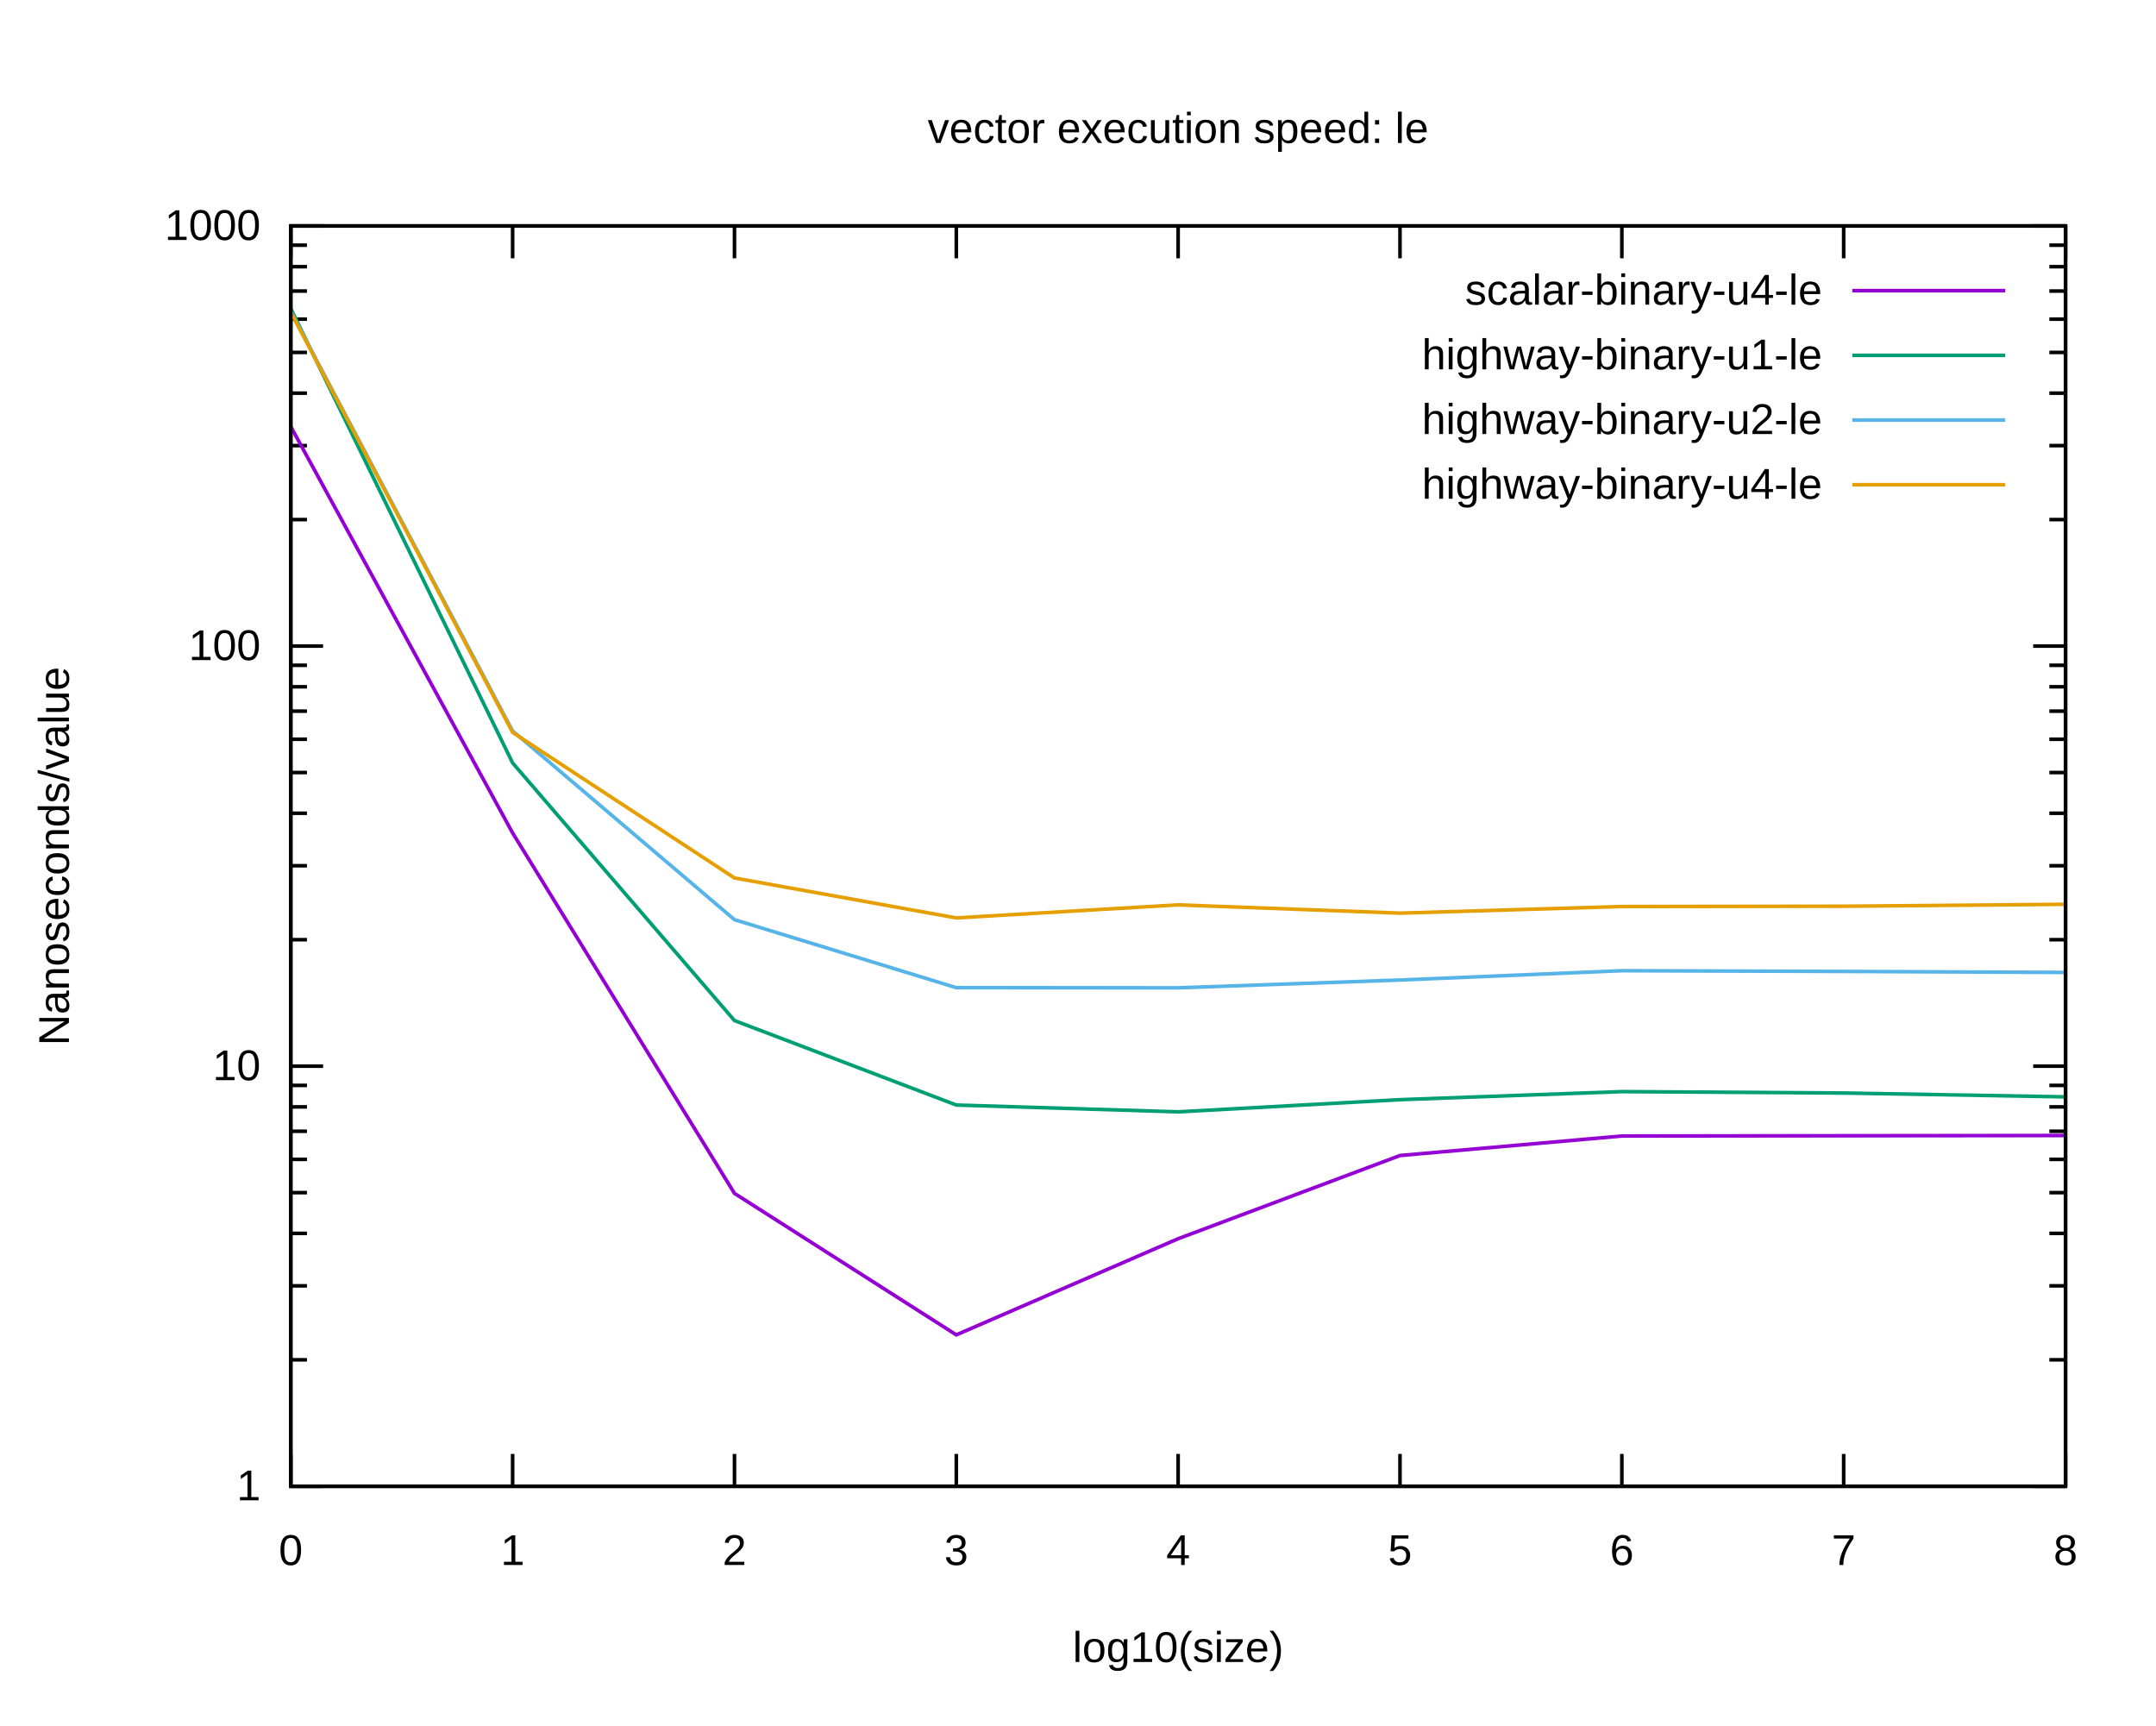
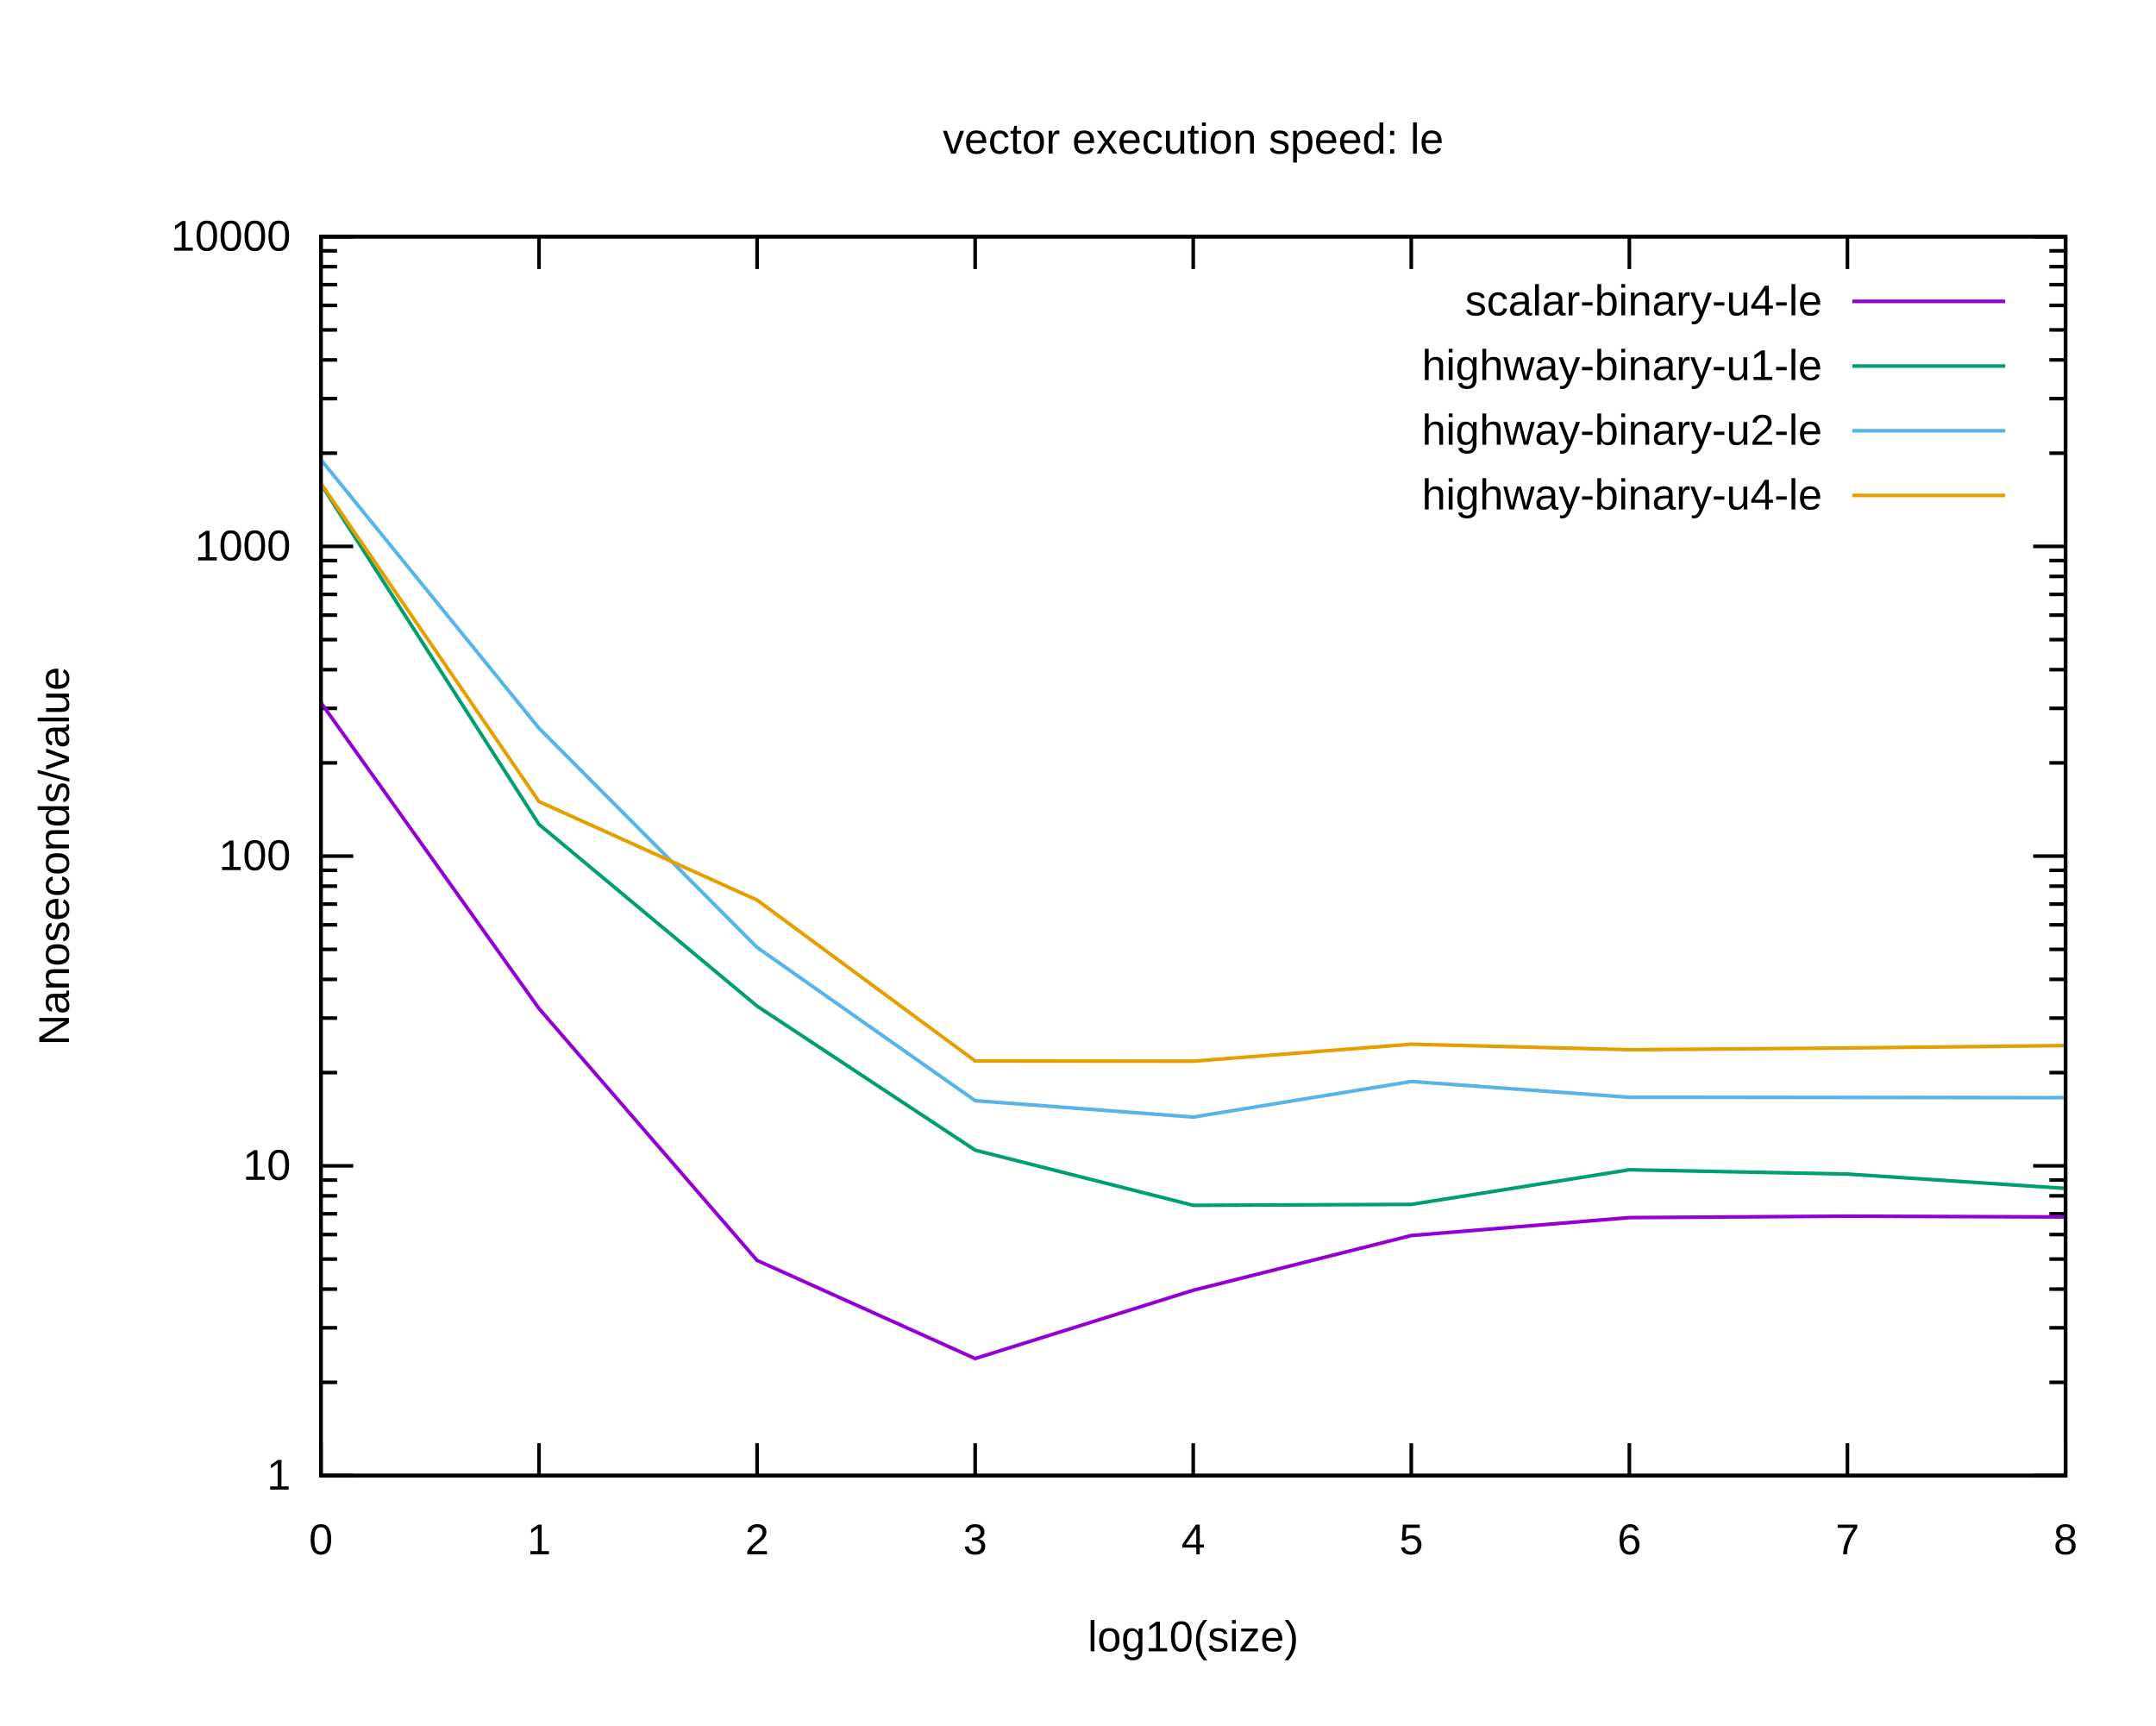
<svg xmlns="http://www.w3.org/2000/svg" xmlns:xlink="http://www.w3.org/1999/xlink" viewBox="0 0 600 480">
  <g id="gnuplot_canvas">
    <rect x="0" y="0" width="600" height="480" fill="none" />
    <defs>
      <circle id="gpDot" r="0.5" stroke-width="0.5" stroke="currentColor" />
      <path id="gpPt0" stroke-width="0.222" stroke="currentColor" d="M-1,0 h2 M0,-1 v2" />
      <path id="gpPt1" stroke-width="0.222" stroke="currentColor" d="M-1,-1 L1,1 M1,-1 L-1,1" />
      <path id="gpPt2" stroke-width="0.222" stroke="currentColor" d="M-1,0 L1,0 M0,-1 L0,1 M-1,-1 L1,1 M-1,1 L1,-1" />
      <rect id="gpPt3" stroke-width="0.222" stroke="currentColor" x="-1" y="-1" width="2" height="2" />
      <rect id="gpPt4" stroke-width="0.222" stroke="currentColor" fill="currentColor" x="-1" y="-1" width="2" height="2" />
      <circle id="gpPt5" stroke-width="0.222" stroke="currentColor" cx="0" cy="0" r="1" />
      <use xlink:href="#gpPt5" id="gpPt6" fill="currentColor" stroke="none" />
      <path id="gpPt7" stroke-width="0.222" stroke="currentColor" d="M0,-1.33 L-1.33,0.67 L1.33,0.67 z" />
      <use xlink:href="#gpPt7" id="gpPt8" fill="currentColor" stroke="none" />
      <use xlink:href="#gpPt7" id="gpPt9" stroke="currentColor" transform="rotate(180)" />
      <use xlink:href="#gpPt9" id="gpPt10" fill="currentColor" stroke="none" />
      <use xlink:href="#gpPt3" id="gpPt11" stroke="currentColor" transform="rotate(45)" />
      <use xlink:href="#gpPt11" id="gpPt12" fill="currentColor" stroke="none" />
      <path id="gpPt13" stroke-width="0.222" stroke="currentColor" d="M0,1.330 L1.265,0.411 L0.782,-1.067 L-0.782,-1.076 L-1.265,0.411 z" />
      <use xlink:href="#gpPt13" id="gpPt14" fill="currentColor" stroke="none" />
      <filter id="textbox" filterUnits="objectBoundingBox" x="0" y="0" height="1" width="1">
        <feFlood flood-color="white" flood-opacity="1" result="bgnd" />
        <feComposite in="SourceGraphic" in2="bgnd" operator="atop" />
      </filter>
      <filter id="greybox" filterUnits="objectBoundingBox" x="0" y="0" height="1" width="1">
        <feFlood flood-color="lightgrey" flood-opacity="1" result="grey" />
        <feComposite in="SourceGraphic" in2="grey" operator="atop" />
      </filter>
    </defs>
    <g fill="none" color="white" stroke="currentColor" stroke-width="1.00" stroke-linecap="butt" stroke-linejoin="miter">
</g>
    <g fill="none" color="black" stroke="currentColor" stroke-width="1.00" stroke-linecap="butt" stroke-linejoin="miter">
-       <path stroke="black" d="M80.92,413.54 L89.92,413.54 M574.82,413.54 L565.82,413.54  " />
-       <g transform="translate(72.53,417.44)" stroke="none" fill="black" font-family="Arial" font-size="12.00" text-anchor="end">
+       <path stroke="black" d="M89.31,410.56 L98.31,410.56 M574.82,410.56 L565.82,410.56  " />
+       <g transform="translate(80.92,414.46)" stroke="none" fill="black" font-family="Arial" font-size="12.00" text-anchor="end">
        <text>
          <tspan font-family="Arial"> 1</tspan>
        </text>
      </g>
    </g>
    <g fill="none" color="black" stroke="currentColor" stroke-width="1.00" stroke-linecap="butt" stroke-linejoin="miter">
-       <path stroke="black" d="M80.92,378.35 L85.42,378.35 M574.82,378.35 L570.32,378.35 M80.92,357.77 L85.42,357.77 M574.82,357.77 L570.32,357.77   M80.92,343.17 L85.42,343.17 M574.82,343.17 L570.32,343.17 M80.92,331.84 L85.42,331.84 M574.82,331.84 L570.32,331.84   M80.92,322.58 L85.42,322.58 M574.82,322.58 L570.32,322.58 M80.92,314.76 L85.42,314.76 M574.82,314.76 L570.32,314.76   M80.92,307.98 L85.42,307.98 M574.82,307.98 L570.32,307.98 M80.92,302.00 L85.42,302.00 M574.82,302.00 L570.32,302.00   M80.92,296.65 L89.92,296.65 M574.82,296.65 L565.82,296.65  " />
-       <g transform="translate(72.53,300.55)" stroke="none" fill="black" font-family="Arial" font-size="12.00" text-anchor="end">
+       <path stroke="black" d="M89.31,384.62 L93.81,384.62 M574.82,384.62 L570.32,384.62 M89.31,369.44 L93.81,369.44 M574.82,369.44 L570.32,369.44   M89.31,358.68 L93.81,358.68 M574.82,358.68 L570.32,358.68 M89.31,350.32 L93.81,350.32 M574.82,350.32 L570.32,350.32   M89.31,343.50 L93.81,343.50 M574.82,343.50 L570.32,343.50 M89.31,337.73 L93.81,337.73 M574.82,337.73 L570.32,337.73   M89.31,332.73 L93.81,332.73 M574.82,332.73 L570.32,332.73 M89.31,328.33 L93.81,328.33 M574.82,328.33 L570.32,328.33   M89.31,324.38 L98.31,324.38 M574.82,324.38 L565.82,324.38  " />
+       <g transform="translate(80.92,328.28)" stroke="none" fill="black" font-family="Arial" font-size="12.00" text-anchor="end">
        <text>
          <tspan font-family="Arial"> 10</tspan>
        </text>
      </g>
    </g>
    <g fill="none" color="black" stroke="currentColor" stroke-width="1.00" stroke-linecap="butt" stroke-linejoin="miter">
-       <path stroke="black" d="M80.92,261.46 L85.42,261.46 M574.82,261.46 L570.32,261.46 M80.92,240.88 L85.42,240.88 M574.82,240.88 L570.32,240.88   M80.92,226.28 L85.42,226.28 M574.82,226.28 L570.32,226.28 M80.92,214.95 L85.42,214.95 M574.82,214.95 L570.32,214.95   M80.92,205.69 L85.42,205.69 M574.82,205.69 L570.32,205.69 M80.92,197.87 L85.42,197.87 M574.82,197.87 L570.32,197.87   M80.92,191.09 L85.42,191.09 M574.82,191.09 L570.32,191.09 M80.92,185.11 L85.42,185.11 M574.82,185.11 L570.32,185.11   M80.92,179.76 L89.92,179.76 M574.82,179.76 L565.82,179.76  " />
-       <g transform="translate(72.53,183.66)" stroke="none" fill="black" font-family="Arial" font-size="12.00" text-anchor="end">
+       <path stroke="black" d="M89.31,298.44 L93.81,298.44 M574.82,298.44 L570.32,298.44 M89.31,283.27 L93.81,283.27 M574.82,283.27 L570.32,283.27   M89.31,272.50 L93.81,272.50 M574.82,272.50 L570.32,272.50 M89.31,264.15 L93.81,264.15 M574.82,264.15 L570.32,264.15   M89.31,257.32 L93.81,257.32 M574.82,257.32 L570.32,257.32 M89.31,251.55 L93.81,251.55 M574.82,251.55 L570.32,251.55   M89.31,246.56 L93.81,246.56 M574.82,246.56 L570.32,246.56 M89.31,242.15 L93.81,242.15 M574.82,242.15 L570.32,242.15   M89.31,238.20 L98.31,238.20 M574.82,238.20 L565.82,238.20  " />
+       <g transform="translate(80.92,242.10)" stroke="none" fill="black" font-family="Arial" font-size="12.00" text-anchor="end">
        <text>
          <tspan font-family="Arial"> 100</tspan>
        </text>
      </g>
    </g>
    <g fill="none" color="black" stroke="currentColor" stroke-width="1.00" stroke-linecap="butt" stroke-linejoin="miter">
-       <path stroke="black" d="M80.92,144.57 L85.42,144.57 M574.82,144.57 L570.32,144.57 M80.92,123.99 L85.42,123.99 M574.82,123.99 L570.32,123.99   M80.92,109.39 L85.42,109.39 M574.82,109.39 L570.32,109.39 M80.92,98.06 L85.42,98.06 M574.82,98.06 L570.32,98.06   M80.92,88.80 L85.42,88.80 M574.82,88.80 L570.32,88.80 M80.92,80.98 L85.42,80.98 M574.82,80.98 L570.32,80.98   M80.92,74.20 L85.42,74.20 M574.82,74.20 L570.32,74.20 M80.92,68.22 L85.42,68.22 M574.82,68.22 L570.32,68.22   M80.92,62.87 L89.92,62.87 M574.82,62.87 L565.82,62.87  " />
-       <g transform="translate(72.53,66.77)" stroke="none" fill="black" font-family="Arial" font-size="12.00" text-anchor="end">
+       <path stroke="black" d="M89.31,212.26 L93.81,212.26 M574.82,212.26 L570.32,212.26 M89.31,197.09 L93.81,197.09 M574.82,197.09 L570.32,197.09   M89.31,186.32 L93.81,186.32 M574.82,186.32 L570.32,186.32 M89.31,177.97 L93.81,177.97 M574.82,177.97 L570.32,177.97   M89.31,171.15 L93.81,171.15 M574.82,171.15 L570.32,171.15 M89.31,165.38 L93.81,165.38 M574.82,165.38 L570.32,165.38   M89.31,160.38 L93.81,160.38 M574.82,160.38 L570.32,160.38 M89.31,155.97 L93.81,155.97 M574.82,155.97 L570.32,155.97   M89.31,152.03 L98.31,152.03 M574.82,152.03 L565.82,152.03  " />
+       <g transform="translate(80.92,155.93)" stroke="none" fill="black" font-family="Arial" font-size="12.00" text-anchor="end">
        <text>
          <tspan font-family="Arial"> 1000</tspan>
        </text>
      </g>
    </g>
    <g fill="none" color="black" stroke="currentColor" stroke-width="1.00" stroke-linecap="butt" stroke-linejoin="miter">
-       <path stroke="black" d="M80.92,413.54 L80.92,404.54 M80.92,62.87 L80.92,71.87  " />
-       <g transform="translate(80.92,435.44)" stroke="none" fill="black" font-family="Arial" font-size="12.00" text-anchor="middle">
+       <path stroke="black" d="M89.31,126.09 L93.81,126.09 M574.82,126.09 L570.32,126.09 M89.31,110.91 L93.81,110.91 M574.82,110.91 L570.32,110.91   M89.31,100.14 L93.81,100.14 M574.82,100.14 L570.32,100.14 M89.31,91.79 L93.81,91.79 M574.82,91.79 L570.32,91.79   M89.31,84.97 L93.81,84.97 M574.82,84.97 L570.32,84.97 M89.31,79.20 L93.81,79.20 M574.82,79.20 L570.32,79.20   M89.31,74.20 L93.81,74.20 M574.82,74.20 L570.32,74.20 M89.31,69.79 L93.81,69.79 M574.82,69.79 L570.32,69.79   M89.31,65.85 L98.31,65.85 M574.82,65.85 L565.82,65.85  " />
+       <g transform="translate(80.92,69.75)" stroke="none" fill="black" font-family="Arial" font-size="12.00" text-anchor="end">
+         <text>
+           <tspan font-family="Arial"> 10000</tspan>
+         </text>
+       </g>
+     </g>
+     <g fill="none" color="black" stroke="currentColor" stroke-width="1.00" stroke-linecap="butt" stroke-linejoin="miter">
+       <path stroke="black" d="M89.31,410.56 L89.31,401.56 M89.31,65.85 L89.31,74.85  " />
+       <g transform="translate(89.31,432.46)" stroke="none" fill="black" font-family="Arial" font-size="12.00" text-anchor="middle">
        <text>
          <tspan font-family="Arial"> 0</tspan>
        </text>
      </g>
    </g>
    <g fill="none" color="black" stroke="currentColor" stroke-width="1.00" stroke-linecap="butt" stroke-linejoin="miter">
-       <path stroke="black" d="M142.66,413.54 L142.66,404.54 M142.66,62.87 L142.66,71.87  " />
-       <g transform="translate(142.66,435.44)" stroke="none" fill="black" font-family="Arial" font-size="12.00" text-anchor="middle">
+       <path stroke="black" d="M150.00,410.56 L150.00,401.56 M150.00,65.85 L150.00,74.85  " />
+       <g transform="translate(150.00,432.46)" stroke="none" fill="black" font-family="Arial" font-size="12.00" text-anchor="middle">
        <text>
          <tspan font-family="Arial"> 1</tspan>
        </text>
      </g>
    </g>
    <g fill="none" color="black" stroke="currentColor" stroke-width="1.00" stroke-linecap="butt" stroke-linejoin="miter">
-       <path stroke="black" d="M204.40,413.54 L204.40,404.54 M204.40,62.87 L204.40,71.87  " />
-       <g transform="translate(204.40,435.44)" stroke="none" fill="black" font-family="Arial" font-size="12.00" text-anchor="middle">
+       <path stroke="black" d="M210.69,410.56 L210.69,401.56 M210.69,65.85 L210.69,74.85  " />
+       <g transform="translate(210.69,432.46)" stroke="none" fill="black" font-family="Arial" font-size="12.00" text-anchor="middle">
        <text>
          <tspan font-family="Arial"> 2</tspan>
        </text>
      </g>
    </g>
    <g fill="none" color="black" stroke="currentColor" stroke-width="1.00" stroke-linecap="butt" stroke-linejoin="miter">
-       <path stroke="black" d="M266.13,413.54 L266.13,404.54 M266.13,62.87 L266.13,71.87  " />
-       <g transform="translate(266.13,435.44)" stroke="none" fill="black" font-family="Arial" font-size="12.00" text-anchor="middle">
+       <path stroke="black" d="M271.38,410.56 L271.38,401.56 M271.38,65.85 L271.38,74.85  " />
+       <g transform="translate(271.38,432.46)" stroke="none" fill="black" font-family="Arial" font-size="12.00" text-anchor="middle">
        <text>
          <tspan font-family="Arial"> 3</tspan>
        </text>
      </g>
    </g>
    <g fill="none" color="black" stroke="currentColor" stroke-width="1.00" stroke-linecap="butt" stroke-linejoin="miter">
-       <path stroke="black" d="M327.87,413.54 L327.87,404.54 M327.87,62.87 L327.87,71.87  " />
-       <g transform="translate(327.87,435.44)" stroke="none" fill="black" font-family="Arial" font-size="12.00" text-anchor="middle">
+       <path stroke="black" d="M332.07,410.56 L332.07,401.56 M332.07,65.85 L332.07,74.85  " />
+       <g transform="translate(332.07,432.46)" stroke="none" fill="black" font-family="Arial" font-size="12.00" text-anchor="middle">
        <text>
          <tspan font-family="Arial"> 4</tspan>
        </text>
      </g>
    </g>
    <g fill="none" color="black" stroke="currentColor" stroke-width="1.00" stroke-linecap="butt" stroke-linejoin="miter">
-       <path stroke="black" d="M389.61,413.54 L389.61,404.54 M389.61,62.87 L389.61,71.87  " />
-       <g transform="translate(389.61,435.44)" stroke="none" fill="black" font-family="Arial" font-size="12.00" text-anchor="middle">
+       <path stroke="black" d="M392.75,410.56 L392.75,401.56 M392.75,65.85 L392.75,74.85  " />
+       <g transform="translate(392.75,432.46)" stroke="none" fill="black" font-family="Arial" font-size="12.00" text-anchor="middle">
        <text>
          <tspan font-family="Arial"> 5</tspan>
        </text>
      </g>
    </g>
    <g fill="none" color="black" stroke="currentColor" stroke-width="1.00" stroke-linecap="butt" stroke-linejoin="miter">
-       <path stroke="black" d="M451.35,413.54 L451.35,404.54 M451.35,62.87 L451.35,71.87  " />
-       <g transform="translate(451.35,435.44)" stroke="none" fill="black" font-family="Arial" font-size="12.00" text-anchor="middle">
+       <path stroke="black" d="M453.44,410.56 L453.44,401.56 M453.44,65.85 L453.44,74.85  " />
+       <g transform="translate(453.44,432.46)" stroke="none" fill="black" font-family="Arial" font-size="12.00" text-anchor="middle">
        <text>
          <tspan font-family="Arial"> 6</tspan>
        </text>
      </g>
    </g>
    <g fill="none" color="black" stroke="currentColor" stroke-width="1.00" stroke-linecap="butt" stroke-linejoin="miter">
-       <path stroke="black" d="M513.08,413.54 L513.08,404.54 M513.08,62.87 L513.08,71.87  " />
-       <g transform="translate(513.08,435.44)" stroke="none" fill="black" font-family="Arial" font-size="12.00" text-anchor="middle">
+       <path stroke="black" d="M514.13,410.56 L514.13,401.56 M514.13,65.85 L514.13,74.85  " />
+       <g transform="translate(514.13,432.46)" stroke="none" fill="black" font-family="Arial" font-size="12.00" text-anchor="middle">
        <text>
          <tspan font-family="Arial"> 7</tspan>
        </text>
      </g>
    </g>
    <g fill="none" color="black" stroke="currentColor" stroke-width="1.00" stroke-linecap="butt" stroke-linejoin="miter">
-       <path stroke="black" d="M574.82,413.54 L574.82,404.54 M574.82,62.87 L574.82,71.87  " />
-       <g transform="translate(574.82,435.44)" stroke="none" fill="black" font-family="Arial" font-size="12.00" text-anchor="middle">
+       <path stroke="black" d="M574.82,410.56 L574.82,401.56 M574.82,65.85 L574.82,74.85  " />
+       <g transform="translate(574.82,432.46)" stroke="none" fill="black" font-family="Arial" font-size="12.00" text-anchor="middle">
        <text>
          <tspan font-family="Arial"> 8</tspan>
        </text>
      </g>
    </g>
    <g fill="none" color="black" stroke="currentColor" stroke-width="1.00" stroke-linecap="butt" stroke-linejoin="miter">
</g>
    <g fill="none" color="black" stroke="currentColor" stroke-width="1.00" stroke-linecap="butt" stroke-linejoin="miter">
-       <path stroke="black" d="M80.92,62.87 L80.92,413.54 L574.82,413.54 L574.82,62.87 L80.92,62.87 Z  " />
+       <path stroke="black" d="M89.31,65.85 L89.31,410.56 L574.82,410.56 L574.82,65.85 L89.31,65.85 Z  " />
    </g>
    <g fill="none" color="black" stroke="currentColor" stroke-width="1.00" stroke-linecap="butt" stroke-linejoin="miter">
      <g transform="translate(19.18,238.21) rotate(270)" stroke="none" fill="black" font-family="Arial" font-size="12.00" text-anchor="middle">
        <text>
          <tspan font-family="Arial">Nanoseconds/value</tspan>
        </text>
      </g>
    </g>
    <g fill="none" color="black" stroke="currentColor" stroke-width="1.00" stroke-linecap="butt" stroke-linejoin="miter">
-       <g transform="translate(327.87,462.44)" stroke="none" fill="black" font-family="Arial" font-size="12.00" text-anchor="middle">
+       <g transform="translate(332.06,459.46)" stroke="none" fill="black" font-family="Arial" font-size="12.00" text-anchor="middle">
        <text>
          <tspan font-family="Arial">log10(size)</tspan>
        </text>
      </g>
    </g>
    <g fill="none" color="black" stroke="currentColor" stroke-width="1.00" stroke-linecap="butt" stroke-linejoin="miter">
</g>
    <g id="gnuplot_plot_1">
      <g fill="none" color="black" stroke="currentColor" stroke-width="1.00" stroke-linecap="butt" stroke-linejoin="miter">
-         <g transform="translate(507.09,84.77)" stroke="none" fill="black" font-family="Arial" font-size="12.00" text-anchor="end">
+         <g transform="translate(507.09,87.75)" stroke="none" fill="black" font-family="Arial" font-size="12.00" text-anchor="end">
          <text>
            <tspan font-family="Arial">scalar-binary-u4-le</tspan>
          </text>
        </g>
      </g>
      <g fill="none" color="black" stroke="currentColor" stroke-width="1.00" stroke-linecap="butt" stroke-linejoin="miter">
-         <path stroke="rgb(148,   0, 211)" d="M515.48,80.87 L558.04,80.87 M80.92,118.69 L142.66,231.77 L204.40,332.04 L266.13,371.41 L327.87,344.66 L389.61,321.51   L451.35,316.08 L513.08,316.01 L574.82,315.94  " />
+         <path stroke="rgb(148,   0, 211)" d="M515.48,83.85 L558.04,83.85 M89.31,195.50 L150.00,280.62 L210.69,350.70 L271.38,378.00 L332.07,359.00 L392.75,343.77   L453.44,338.79 L514.13,338.39 L574.82,338.61  " />
      </g>
    </g>
    <g id="gnuplot_plot_2">
      <g fill="none" color="black" stroke="currentColor" stroke-width="1.00" stroke-linecap="butt" stroke-linejoin="miter">
-         <g transform="translate(507.09,102.77)" stroke="none" fill="black" font-family="Arial" font-size="12.00" text-anchor="end">
+         <g transform="translate(507.09,105.75)" stroke="none" fill="black" font-family="Arial" font-size="12.00" text-anchor="end">
          <text>
            <tspan font-family="Arial">highway-binary-u1-le</tspan>
          </text>
        </g>
      </g>
      <g fill="none" color="black" stroke="currentColor" stroke-width="1.00" stroke-linecap="butt" stroke-linejoin="miter">
-         <path stroke="rgb(  0, 158, 115)" d="M515.48,98.87 L558.04,98.87 M80.92,85.84 L142.66,212.28 L204.40,283.96 L266.13,307.46 L327.87,309.36 L389.61,305.97   L451.35,303.73 L513.08,304.12 L574.82,305.19  " />
+         <path stroke="rgb(  0, 158, 115)" d="M515.48,101.85 L558.04,101.85 M89.31,134.70 L150.00,229.38 L210.69,279.94 L271.38,320.02 L332.07,335.37 L392.75,335.11   L453.44,325.48 L514.13,326.67 L574.82,330.66  " />
      </g>
    </g>
    <g id="gnuplot_plot_3">
      <g fill="none" color="black" stroke="currentColor" stroke-width="1.00" stroke-linecap="butt" stroke-linejoin="miter">
-         <g transform="translate(507.09,120.77)" stroke="none" fill="black" font-family="Arial" font-size="12.00" text-anchor="end">
+         <g transform="translate(507.09,123.75)" stroke="none" fill="black" font-family="Arial" font-size="12.00" text-anchor="end">
          <text>
            <tspan font-family="Arial">highway-binary-u2-le</tspan>
          </text>
        </g>
      </g>
      <g fill="none" color="black" stroke="currentColor" stroke-width="1.00" stroke-linecap="butt" stroke-linejoin="miter">
-         <path stroke="rgb( 86, 180, 233)" d="M515.48,116.87 L558.04,116.87 M80.92,86.65 L142.66,203.38 L204.40,255.89 L266.13,274.81 L327.87,274.85 L389.61,272.68   L451.35,270.09 L513.08,270.29 L574.82,270.57  " />
+         <path stroke="rgb( 86, 180, 233)" d="M515.48,119.85 L558.04,119.85 M89.31,127.91 L150.00,202.62 L210.69,263.61 L271.38,306.25 L332.07,310.81 L392.75,300.91   L453.44,305.31 L514.13,305.35 L574.82,305.41  " />
      </g>
    </g>
    <g id="gnuplot_plot_4">
      <g fill="none" color="black" stroke="currentColor" stroke-width="1.00" stroke-linecap="butt" stroke-linejoin="miter">
-         <g transform="translate(507.09,138.77)" stroke="none" fill="black" font-family="Arial" font-size="12.00" text-anchor="end">
+         <g transform="translate(507.09,141.75)" stroke="none" fill="black" font-family="Arial" font-size="12.00" text-anchor="end">
          <text>
            <tspan font-family="Arial">highway-binary-u4-le</tspan>
          </text>
        </g>
      </g>
      <g fill="none" color="black" stroke="currentColor" stroke-width="1.00" stroke-linecap="butt" stroke-linejoin="miter">
-         <path stroke="rgb(230, 159,   0)" d="M515.48,134.87 L558.04,134.87 M80.92,86.89 L142.66,203.78 L204.40,244.29 L266.13,255.40 L327.87,251.77 L389.61,254.07   L451.35,252.23 L513.08,252.15 L574.82,251.61  " />
+         <path stroke="rgb(230, 159,   0)" d="M515.48,137.85 L558.04,137.85 M89.31,134.48 L150.00,223.03 L210.69,250.44 L271.38,295.21 L332.07,295.26 L392.75,290.54   L453.44,292.07 L514.13,291.59 L574.82,290.92  " />
      </g>
    </g>
    <g fill="none" color="white" stroke="rgb(230, 159,   0)" stroke-width="2.00" stroke-linecap="butt" stroke-linejoin="miter">
</g>
    <g fill="none" color="black" stroke="currentColor" stroke-width="2.00" stroke-linecap="butt" stroke-linejoin="miter">
</g>
    <g fill="none" color="black" stroke="black" stroke-width="1.00" stroke-linecap="butt" stroke-linejoin="miter">
</g>
    <g fill="none" color="black" stroke="currentColor" stroke-width="1.00" stroke-linecap="butt" stroke-linejoin="miter">
-       <path stroke="black" d="M80.92,62.87 L80.92,413.54 L574.82,413.54 L574.82,62.87 L80.92,62.87 Z  " />
-     </g>
-     <g fill="none" color="black" stroke="currentColor" stroke-width="1.00" stroke-linecap="butt" stroke-linejoin="miter">
-       <g transform="translate(327.87,39.77)" stroke="none" fill="black" font-family="Arial" font-size="12.00" text-anchor="middle">
+       <path stroke="black" d="M89.31,65.85 L89.31,410.56 L574.82,410.56 L574.82,65.85 L89.31,65.85 Z  " />
+     </g>
+     <g fill="none" color="black" stroke="currentColor" stroke-width="1.00" stroke-linecap="butt" stroke-linejoin="miter">
+       <g transform="translate(332.06,42.75)" stroke="none" fill="black" font-family="Arial" font-size="12.00" text-anchor="middle">
        <text>
          <tspan font-family="Arial">vector execution speed: le</tspan>
        </text>
      </g>
    </g>
    <g fill="none" color="black" stroke="currentColor" stroke-width="1.00" stroke-linecap="butt" stroke-linejoin="miter">
</g>
  </g>
</svg>
